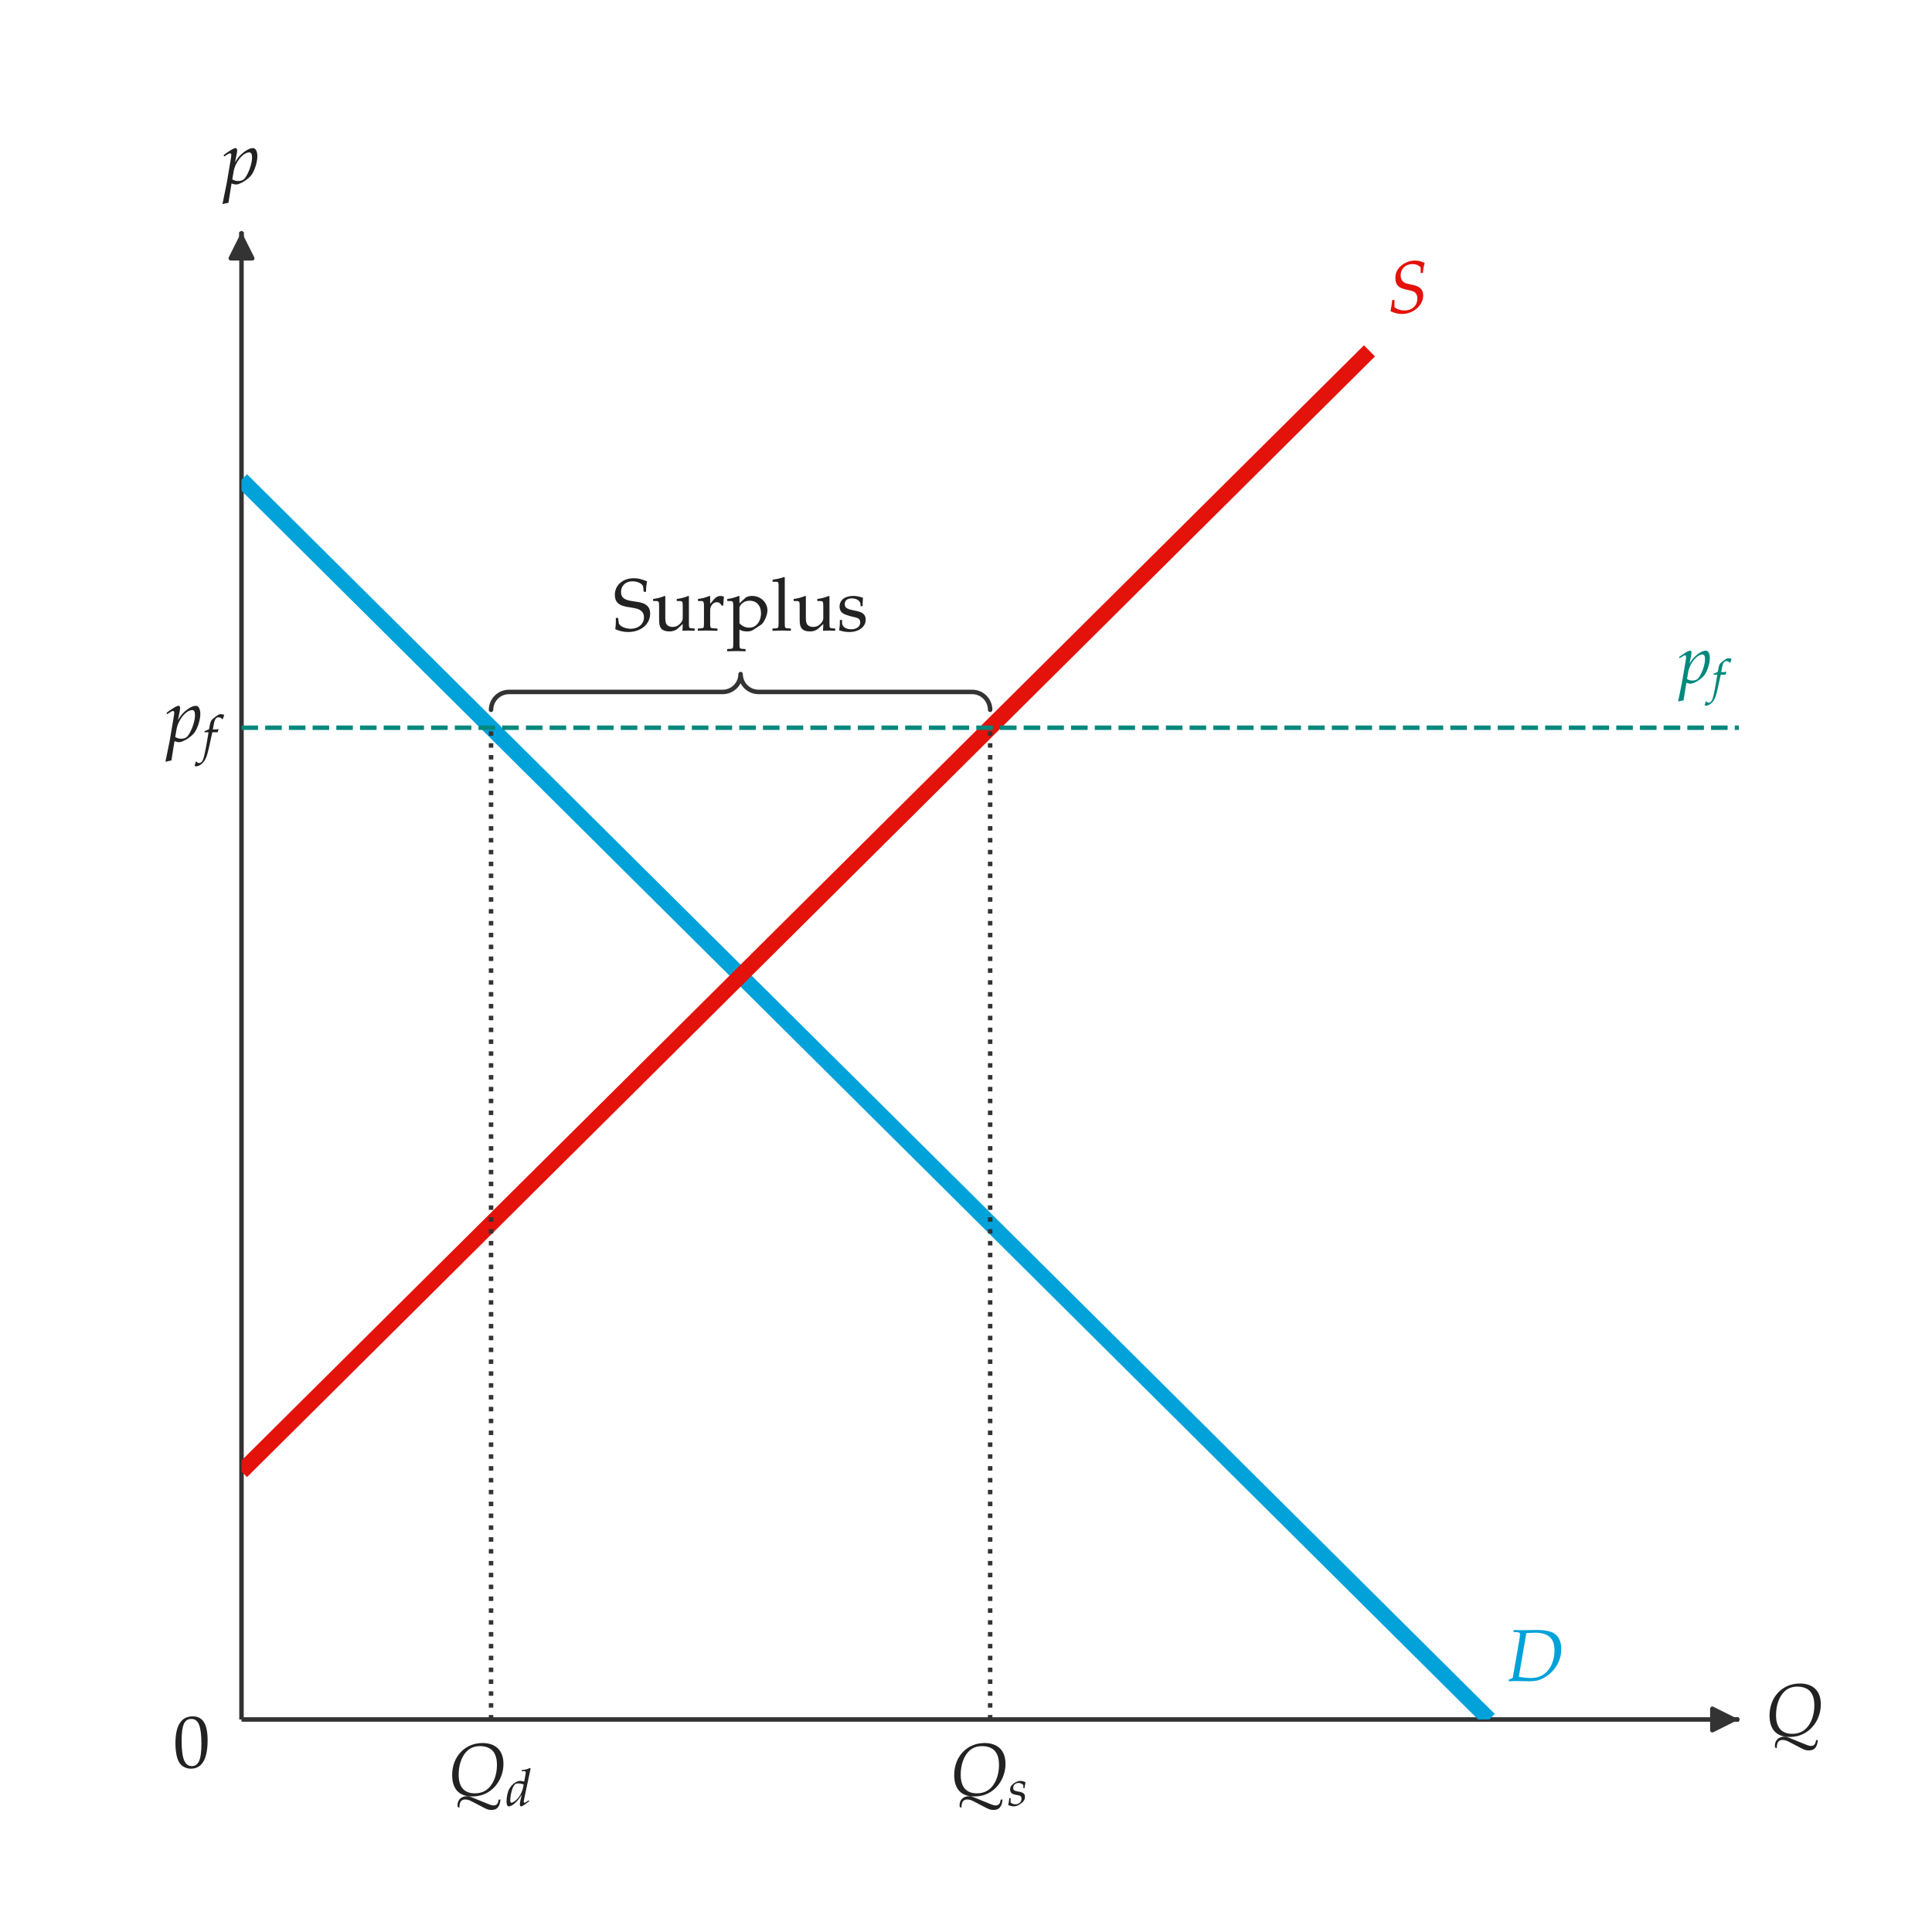
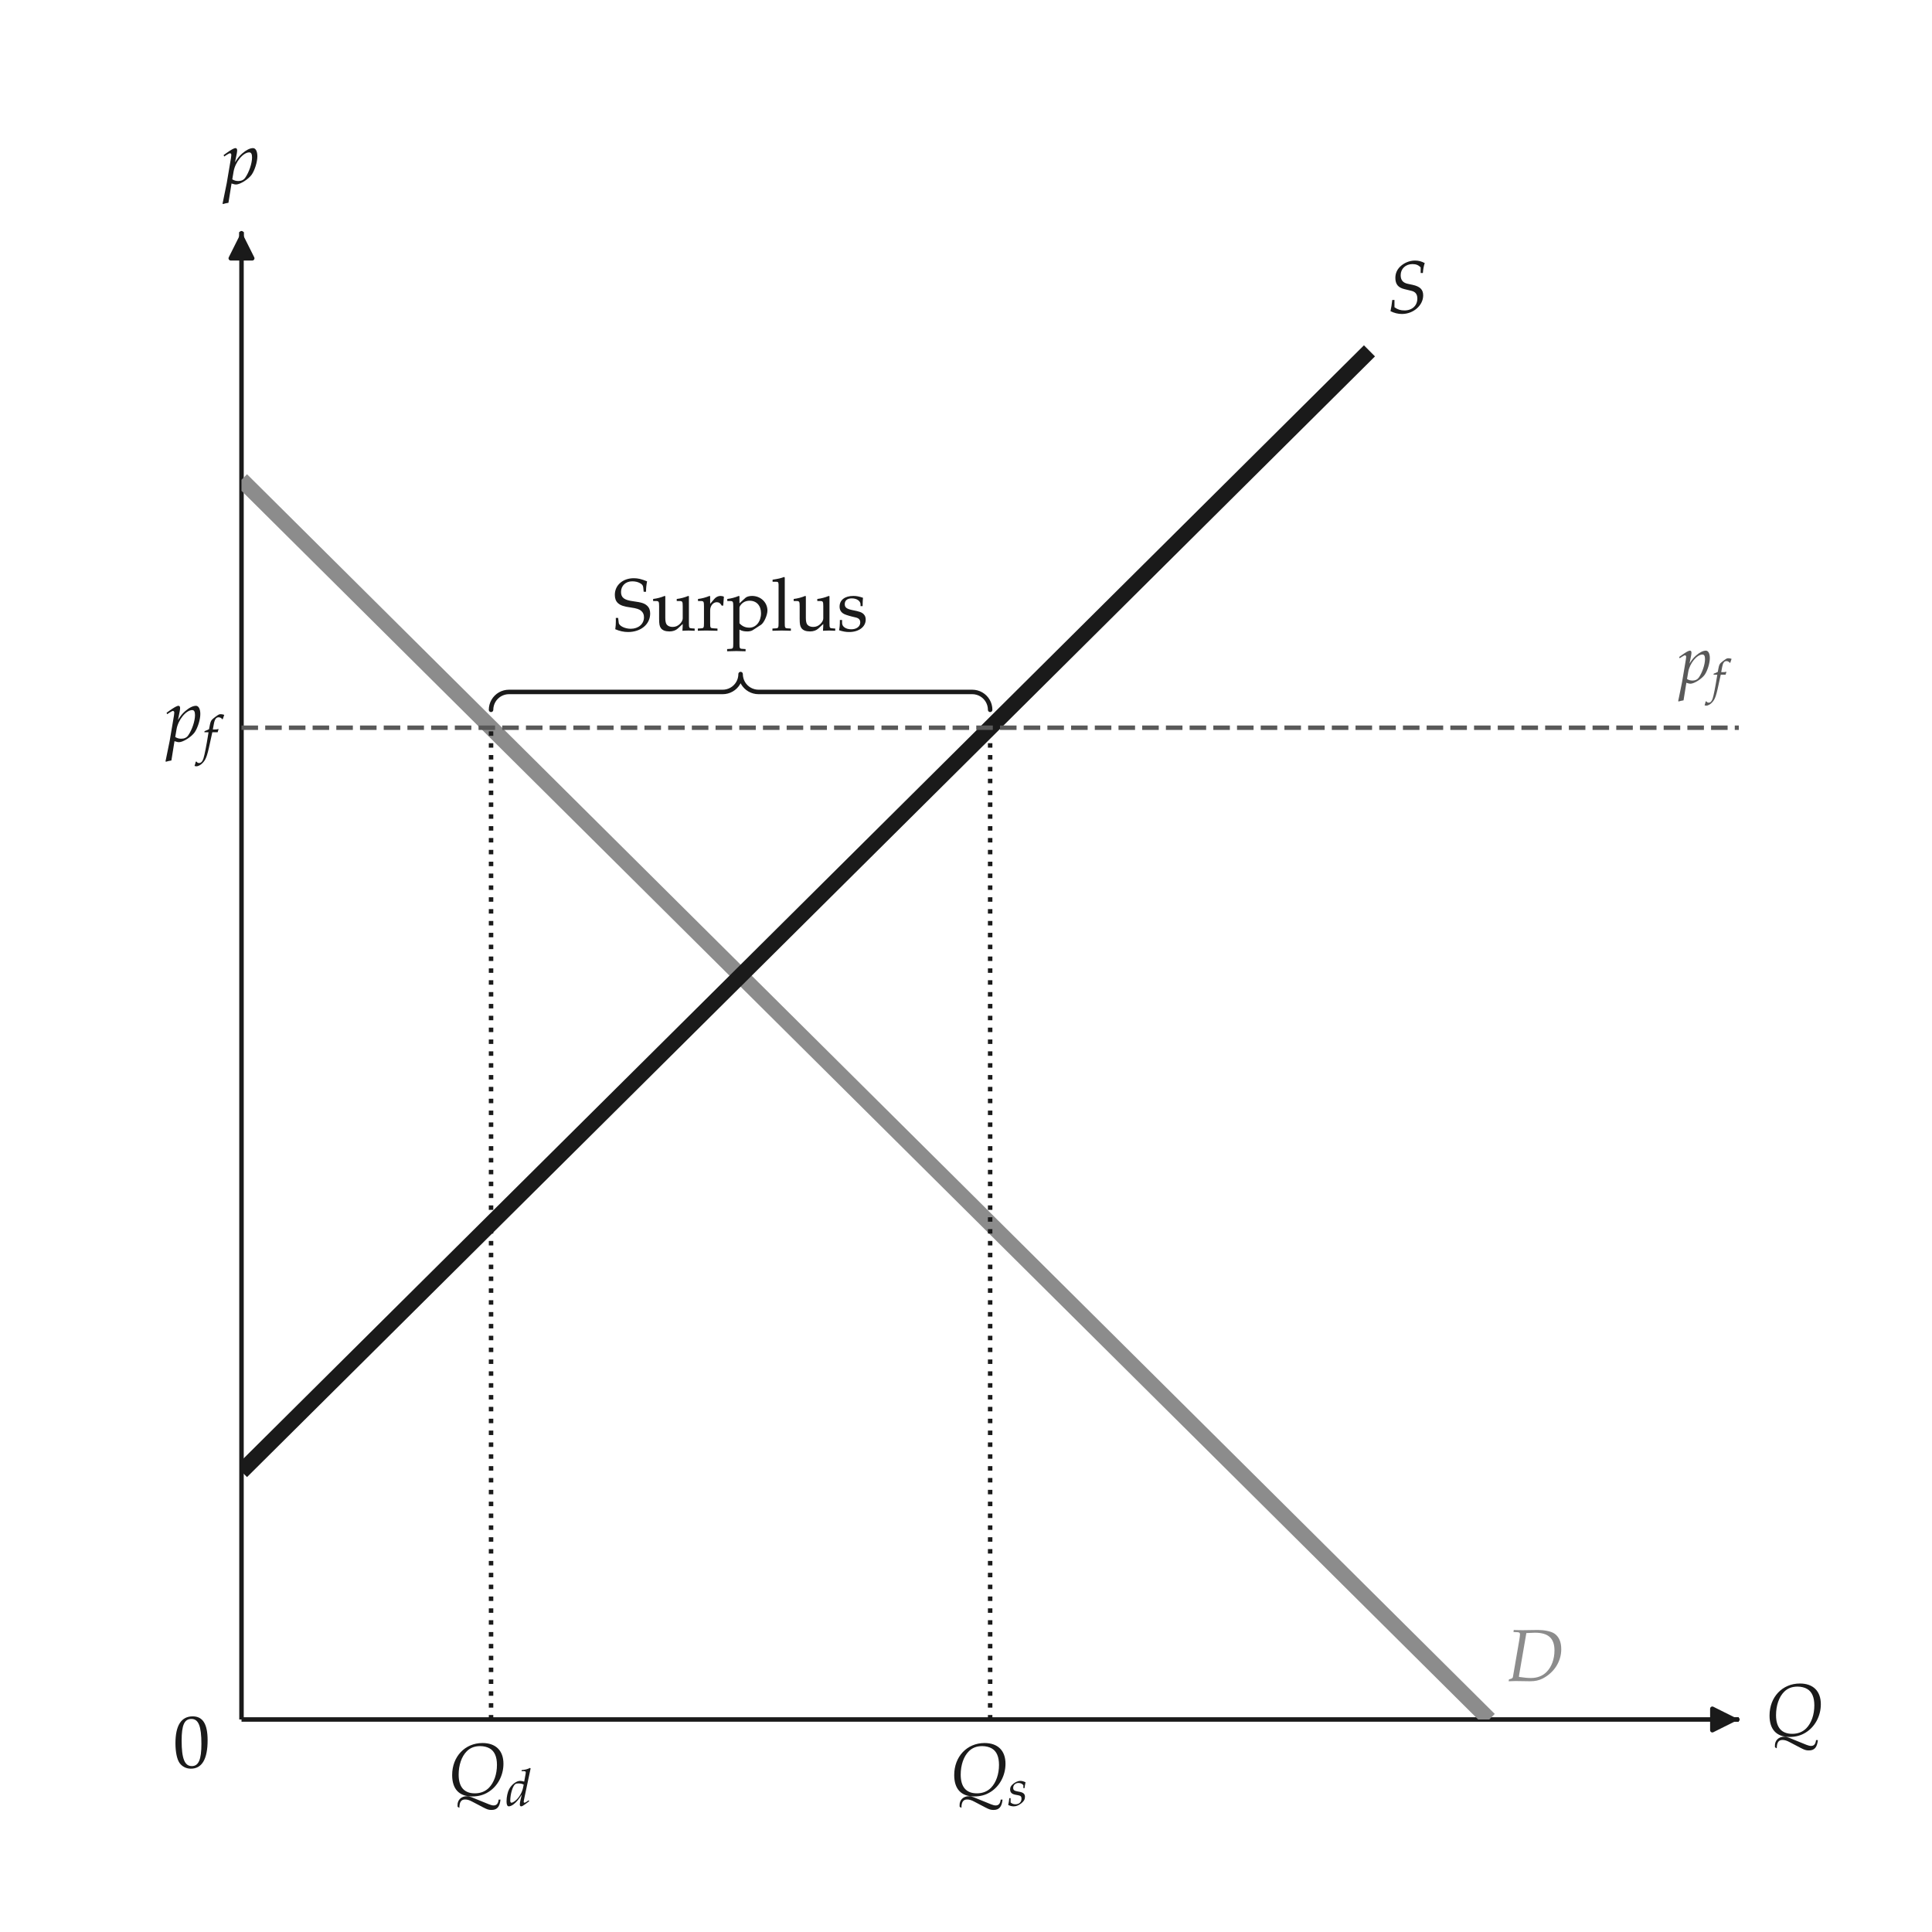
<svg xmlns="http://www.w3.org/2000/svg" xmlns:xlink="http://www.w3.org/1999/xlink" width="432pt" height="432pt" viewBox="0 0 432 432" version="1.1">
  <defs>
    <style type="text/css">*{stroke-linejoin: round; stroke-linecap: butt}</style>
  </defs>
  <g id="figure_1">
    <g id="patch_1">
      <path d="M 0 432  L 432 432  L 432 0  L 0 0  z " style="fill: #ffffff" />
    </g>
    <g id="axes_1">
      <g id="axes.x">
-         <path d="M 54 384.48  L 388.8 384.48  " style="fill: none; stroke: #333333; stroke-linejoin: miter" />
+         <path d="M 54 384.48  L 388.8 384.48  " style="fill: none; stroke: #1a1a1a; stroke-linejoin: miter" />
      </g>
      <g id="patch_2">
-         <path d="M 388.465 384.48  Q 388.633 384.48 387.682 384.48  " style="fill: none; stroke: #333333; stroke-linecap: round" />
-         <path d="M 382.882 382.08  L 387.682 384.48  L 382.882 386.88  z " style="fill: #333333; stroke: #333333; stroke-linecap: round" />
+         <path d="M 388.465 384.48  Q 388.633 384.48 387.682 384.48  " style="fill: none; stroke: #1a1a1a; stroke-linecap: round" />
+         <path d="M 382.882 382.08  L 387.682 384.48  L 382.882 386.88  z " style="fill: #1a1a1a; stroke: #1a1a1a; stroke-linecap: round" />
      </g>
      <g id="axes.y">
-         <path d="M 54 384.48  L 54 51.84  " style="fill: none; stroke: #333333; stroke-linejoin: miter" />
+         <path d="M 54 384.48  L 54 51.84  " style="fill: none; stroke: #1a1a1a; stroke-linejoin: miter" />
      </g>
      <g id="patch_3">
-         <path d="M 54 52.173  Q 54 52.006 54 52.958  " style="fill: none; stroke: #333333; stroke-linecap: round" />
-         <path d="M 51.6 57.758  L 54 52.958  L 56.4 57.758  z " style="fill: #333333; stroke: #333333; stroke-linecap: round" />
+         <path d="M 54 52.173  Q 54 52.006 54 52.958  " style="fill: none; stroke: #1a1a1a; stroke-linecap: round" />
+         <path d="M 51.6 57.758  L 54 52.958  L 56.4 57.758  z " style="fill: #1a1a1a; stroke: #1a1a1a; stroke-linecap: round" />
      </g>
      <g id="axes.y.label">
-         <g style="fill: #222222" transform="translate(49.875 41.2035) scale(0.165 -0.165)">
+         <g style="fill: #1a1a1a" transform="translate(49.875 41.2035) scale(0.165 -0.165)">
          <defs>
            <path id="TeXGyrePagella-Italic-51" d="M -45 -1728  L 0 -1766  C 134 -1722 262 -1690 467 -1658  L 736 19  L 794 0  C 960 -58 1056 -70 1126 -70  C 1485 -70 2221 397 2496 800  C 2758 1190 2976 1894 2976 2374  C 2976 2803 2829 3085 2598 3085  C 2330 3085 1997 2912 1658 2618  C 1402 2387 1267 2227 1037 1850  L 1190 2611  C 1210 2720 1222 2816 1222 2893  C 1222 3014 1171 3085 1082 3085  C 947 3085 704 2950 230 2611  L 51 2483  L 96 2355  L 301 2490  C 480 2605 550 2637 608 2637  C 672 2637 717 2579 717 2490  C 717 2438 704 2310 691 2246  L 320 51  L 6 -1491  L -45 -1728  z M 800 378  L 915 1056  C 1056 1875 1741 2714 2272 2714  C 2438 2714 2515 2573 2515 2278  C 2515 1760 2259 998 1920 512  C 1792 326 1587 230 1325 230  C 1126 230 966 275 800 378  z " transform="scale(0.015625)" />
          </defs>
          <use xlink:href="#TeXGyrePagella-Italic-51" transform="translate(0 0.796875)" />
        </g>
      </g>
      <g id="axes.x.label">
-         <g style="fill: #222222" transform="translate(394.8 388.1513) scale(0.165 -0.165)">
+         <g style="fill: #1a1a1a" transform="translate(394.8 388.1513) scale(0.165 -0.165)">
          <defs>
            <path id="TeXGyrePagella-Italic-32" d="M 339 1741  C 339 531 941 -115 2067 -115  C 2611 -115 3066 6 3482 269  C 4288 768 4787 1709 4787 2720  C 4787 3859 4122 4518 2970 4518  C 1453 4518 339 3347 339 1741  z M 806 -909  C 806 -909 806 -966 813 -1018  L 966 -1101  C 966 -608 1120 -378 1459 -378  C 1645 -378 1824 -429 2074 -563  L 3002 -1050  C 3386 -1248 3501 -1286 3757 -1286  C 4237 -1286 4467 -1011 4531 -390  L 4371 -390  C 4333 -736 4192 -896 3936 -896  C 3827 -896 3706 -864 3539 -800  L 2029 -186  C 1869 -122 1754 -96 1606 -96  C 1133 -96 781 -422 806 -909  z M 902 1773  C 902 2605 1158 3354 1600 3795  C 1901 4102 2285 4250 2771 4250  C 3078 4250 3392 4173 3603 4045  C 4019 3802 4224 3322 4224 2618  C 4224 1811 3968 1088 3533 640  C 3219 320 2803 154 2304 154  C 1382 154 902 704 902 1773  z " transform="scale(0.015625)" />
          </defs>
          <use xlink:href="#TeXGyrePagella-Italic-32" transform="translate(0 0.40625)" />
        </g>
      </g>
      <g id="axes.origin.label">
-         <g style="fill: #222222" transform="translate(38.75 395.1513) scale(0.165 -0.165)">
+         <g style="fill: #1a1a1a" transform="translate(38.75 395.1513) scale(0.165 -0.165)">
          <defs>
            <path id="TeXGyrePagella-Regular-11" d="M 186 2074  C 186 1325 320 678 544 365  C 768 51 1126 -128 1523 -128  C 2490 -128 2976 704 2976 2342  C 2976 3744 2560 4410 1683 4410  C 691 4410 186 3622 186 2074  z M 723 2304  C 723 3654 960 4186 1568 4186  C 2189 4186 2438 3558 2438 2022  C 2438 659 2195 96 1606 96  C 986 96 723 742 723 2304  z " transform="scale(0.015625)" />
          </defs>
          <use xlink:href="#TeXGyrePagella-Regular-11" />
        </g>
      </g>
      <g id="market.control.mark.q_d">
-         <g style="fill: #222222" transform="translate(100.23 401.459) scale(0.165 -0.165)">
+         <g style="fill: #1a1a1a" transform="translate(100.23 401.459) scale(0.165 -0.165)">
          <defs>
            <path id="TeXGyrePagella-Italic-45" d="M 109 550  C 109 134 205 -70 390 -70  C 563 -70 800 38 1018 211  C 1363 493 1574 742 2003 1389  L 1856 806  C 1786 525 1754 320 1754 154  C 1754 19 1811 -70 1920 -70  C 2029 -70 2182 19 2400 179  L 2918 563  L 2854 685  L 2573 486  C 2483 422 2381 378 2323 378  C 2272 378 2234 435 2234 525  C 2234 576 2246 634 2285 819  L 3091 4621  L 3014 4691  C 2682 4525 2451 4467 1990 4422  L 1965 4288  L 2272 4288  C 2426 4288 2490 4243 2490 4134  C 2490 4083 2483 4026 2477 3981  L 2298 2995  C 2106 3053 1933 3085 1773 3085  C 1331 3085 730 2624 435 2067  C 237 1696 109 1088 109 550  z M 570 627  C 570 1434 864 2432 1178 2675  C 1261 2739 1382 2771 1555 2771  C 1837 2771 2022 2733 2234 2624  L 2157 2246  C 2042 1683 1728 1120 1331 742  C 1107 531 851 378 730 378  C 627 378 570 467 570 627  z " transform="scale(0.015625)" />
          </defs>
          <use xlink:href="#TeXGyrePagella-Italic-32" transform="translate(0 0.40625)" />
          <use xlink:href="#TeXGyrePagella-Italic-45" transform="translate(77.79993 -14.05469) scale(0.7)" />
        </g>
      </g>
      <g id="market.control.mark.q_s">
-         <g style="fill: #222222" transform="translate(212.49 401.459) scale(0.165 -0.165)">
+         <g style="fill: #1a1a1a" transform="translate(212.49 401.459) scale(0.165 -0.165)">
          <defs>
            <path id="TeXGyrePagella-Italic-54" d="M 58 102  C 301 -19 518 -70 742 -70  C 1056 -70 1350 45 1677 301  C 2003 557 2138 794 2138 1114  C 2138 1459 1939 1645 1459 1734  L 1184 1786  C 800 1856 678 1965 678 2227  C 678 2566 960 2829 1331 2829  C 1594 2829 1837 2714 1939 2541  L 1939 2189  L 2086 2189  C 2112 2413 2138 2586 2208 2912  C 1958 3034 1779 3085 1568 3085  C 1235 3085 845 2899 538 2586  C 371 2413 301 2253 301 2022  C 301 1664 499 1459 922 1376  L 1325 1299  C 1606 1248 1709 1139 1709 883  C 1709 461 1414 186 960 186  C 730 186 538 256 358 410  L 358 947  L 198 947  C 166 621 128 397 58 102  z " transform="scale(0.015625)" />
          </defs>
          <use xlink:href="#TeXGyrePagella-Italic-32" transform="translate(0 0.40625)" />
          <use xlink:href="#TeXGyrePagella-Italic-54" transform="translate(77.79993 -14.05469) scale(0.7)" />
        </g>
      </g>
      <g id="market.control.mark.p_f">
-         <g style="fill: #222222" transform="translate(37.12 165.9045) scale(0.165 -0.165)">
+         <g style="fill: #1a1a1a" transform="translate(37.12 165.9045) scale(0.165 -0.165)">
          <defs>
            <path id="TeXGyrePagella-Italic-47" d="M -1037 -1715  C -979 -1747 -883 -1766 -813 -1766  C -550 -1766 -205 -1568 45 -1267  C 435 -806 570 -365 1043 1888  C 1075 2048 1126 2240 1165 2451  L 1830 2451  C 1856 2573 1901 2720 1939 2810  L 1914 2854  L 1869 2842  C 1715 2797 1645 2797 1331 2797  L 1229 2797  L 1363 3514  C 1466 4064 1645 4307 1939 4307  C 2131 4307 2304 4211 2400 4058  L 2464 4083  L 2611 4512  L 2643 4608  C 2534 4659 2349 4691 2195 4691  C 2125 4691 2022 4672 1971 4646  C 1818 4576 1293 4186 1146 4032  C 1005 3891 928 3699 858 3334  L 762 2829  C 499 2701 371 2650 211 2592  L 179 2451  L 698 2451  L 640 2093  C 442 845 211 -346 70 -787  C -51 -1165 -237 -1363 -467 -1363  C -614 -1363 -691 -1318 -800 -1178  L -890 -1203  C -915 -1350 -1005 -1658 -1037 -1715  z " transform="scale(0.015625)" />
          </defs>
          <use xlink:href="#TeXGyrePagella-Italic-51" transform="translate(0 0.796875)" />
          <use xlink:href="#TeXGyrePagella-Italic-47" transform="translate(49.99995 -13.66406) scale(0.7)" />
        </g>
      </g>
      <g id="market.control.gap">
-         <path d="M 109.8 158.72  L 109.834 158.198  L 109.936 157.685  L 110.104 157.189  L 110.336 156.72  L 110.627 156.285  L 110.972 155.892  L 111.365 155.547  L 111.8 155.256  L 112.269 155.024  L 112.765 154.856  L 113.278 154.754  L 113.8 154.72  L 161.6 154.72  L 162.122 154.686  L 162.635 154.584  L 163.131 154.416  L 163.6 154.184  L 164.035 153.893  L 164.428 153.548  L 164.773 153.155  L 165.064 152.72  L 165.296 152.251  L 165.464 151.755  L 165.566 151.242  L 165.6 150.72  L 165.634 151.242  L 165.736 151.755  L 165.904 152.251  L 166.136 152.72  L 166.427 153.155  L 166.772 153.548  L 167.165 153.893  L 167.6 154.184  L 168.069 154.416  L 168.565 154.584  L 169.078 154.686  L 169.6 154.72  L 217.4 154.72  L 217.922 154.754  L 218.435 154.856  L 218.931 155.024  L 219.4 155.256  L 219.835 155.547  L 220.228 155.892  L 220.573 156.285  L 220.864 156.72  L 221.096 157.189  L 221.264 157.685  L 221.366 158.198  L 221.4 158.72  " style="fill: none; stroke: #333333; stroke-linecap: round" />
+         <path d="M 109.8 158.72  L 109.834 158.198  L 109.936 157.685  L 110.104 157.189  L 110.336 156.72  L 110.627 156.285  L 110.972 155.892  L 111.365 155.547  L 111.8 155.256  L 112.269 155.024  L 112.765 154.856  L 113.278 154.754  L 113.8 154.72  L 161.6 154.72  L 162.122 154.686  L 162.635 154.584  L 163.131 154.416  L 163.6 154.184  L 164.035 153.893  L 164.428 153.548  L 164.773 153.155  L 165.064 152.72  L 165.296 152.251  L 165.464 151.755  L 165.566 151.242  L 165.6 150.72  L 165.634 151.242  L 165.736 151.755  L 165.904 152.251  L 166.136 152.72  L 166.427 153.155  L 166.772 153.548  L 167.165 153.893  L 167.6 154.184  L 168.069 154.416  L 168.565 154.584  L 169.078 154.686  L 169.6 154.72  L 217.4 154.72  L 217.922 154.754  L 218.435 154.856  L 218.931 155.024  L 219.4 155.256  L 219.835 155.547  L 220.228 155.892  L 220.573 156.285  L 220.864 156.72  L 221.096 157.189  L 221.264 157.685  L 221.366 158.198  L 221.4 158.72  " style="fill: none; stroke: #1a1a1a; stroke-linecap: round" />
      </g>
      <g id="market.control.gap.label">
-         <g style="fill: #222222" transform="translate(137.0808 140.9913) scale(0.165 -0.165)">
+         <g style="fill: #1a1a1a" transform="translate(137.0808 140.9913) scale(0.165 -0.165)">
          <defs>
            <path id="TeXGyrePagella-Regular-34" d="M 154 3098  C 154 2784 237 2554 422 2381  C 640 2182 934 2080 1555 1997  C 2048 1926 2272 1850 2438 1709  C 2605 1568 2682 1389 2682 1146  C 2682 570 2202 154 1536 154  C 1024 154 525 403 493 666  L 442 1094  L 237 1094  C 243 979 243 877 243 838  C 243 544 230 403 192 115  C 557 -45 928 -128 1299 -128  C 2413 -128 3219 544 3219 1472  C 3219 1773 3136 1984 2957 2150  C 2733 2362 2464 2445 1747 2541  C 966 2643 691 2854 691 3347  C 691 3885 1094 4269 1658 4269  C 1907 4269 2144 4218 2317 4122  C 2528 4013 2598 3917 2618 3731  L 2656 3366  L 2861 3366  C 2861 3706 2886 3923 2950 4269  C 2438 4474 2150 4538 1798 4538  C 845 4538 154 3936 154 3098  z " transform="scale(0.015625)" />
            <path id="TeXGyrePagella-Regular-56" d="M 115 2560  L 352 2560  C 608 2560 634 2515 634 2093  L 634 1018  C 634 570 672 371 787 211  C 928 19 1171 -77 1536 -77  C 1824 -77 2080 13 2253 173  L 2682 570  C 2682 384 2675 282 2656 -19  C 2835 -6 3008 0 3187 0  C 3366 0 3539 -6 3718 -19  L 3718 173  L 3456 192  C 3238 205 3219 243 3219 653  L 3219 2976  L 3162 3002  C 2835 2867 2502 2778 2163 2739  L 2163 2560  L 2400 2560  C 2656 2560 2682 2515 2682 2093  L 2682 1050  C 2682 909 2592 730 2445 582  C 2266 403 2061 314 1811 314  C 1587 314 1408 384 1306 506  C 1216 608 1171 806 1171 1088  L 1171 2976  L 1114 3002  C 787 2867 454 2778 115 2739  L 115 2560  z " transform="scale(0.015625)" />
            <path id="TeXGyrePagella-Regular-53" d="M 134 -19  C 397 -6 659 0 922 0  C 1229 0 1530 -6 1837 -19  L 1837 173  L 1504 192  C 1216 211 1203 230 1203 653  L 1203 1754  C 1203 2138 1459 2458 1773 2458  C 1965 2458 2099 2368 2202 2163  L 2336 2163  L 2394 2931  C 2323 2976 2208 3002 2093 3002  C 1901 3002 1696 2899 1562 2739  L 1203 2317  L 1203 2976  L 1146 3002  C 819 2867 486 2778 147 2739  L 147 2560  L 384 2560  C 640 2560 666 2515 666 2093  L 666 653  C 666 250 646 205 429 192  L 134 173  L 134 -19  z " transform="scale(0.015625)" />
            <path id="TeXGyrePagella-Regular-51" d="M 51 -1606  L 51 -1798  C 320 -1786 582 -1779 851 -1779  C 1120 -1779 1382 -1786 1651 -1798  L 1651 -1606  L 1357 -1587  C 1139 -1574 1120 -1530 1120 -1126  L 1120 83  C 1312 -32 1517 -77 1805 -77  C 1990 -77 2157 -38 2259 26  L 2989 499  C 3245 666 3546 1325 3546 1734  C 3546 2445 2957 3002 2214 3002  C 1978 3002 1747 2938 1645 2842  L 1120 2362  L 1120 2976  L 1062 3002  C 736 2867 403 2778 64 2739  L 64 2560  L 301 2560  C 557 2560 582 2515 582 2093  L 582 -1126  C 582 -1530 563 -1574 346 -1587  L 51 -1606  z M 1120 627  L 1120 1958  C 1120 2048 1152 2118 1235 2227  C 1421 2464 1683 2586 2003 2586  C 2605 2586 2989 2163 2989 1498  C 2989 781 2560 250 1984 250  C 1632 250 1370 365 1120 627  z " transform="scale(0.015625)" />
            <path id="TeXGyrePagella-Regular-4d" d="M 134 -19  C 403 -6 666 0 934 0  C 1203 0 1466 -6 1734 -19  L 1734 173  L 1440 192  C 1222 205 1203 250 1203 653  L 1203 4595  L 1146 4646  C 864 4538 653 4486 147 4410  L 147 4230  L 506 4230  C 621 4230 666 4160 666 3968  L 666 653  C 666 250 646 205 429 192  L 134 173  L 134 -19  z " transform="scale(0.015625)" />
            <path id="TeXGyrePagella-Regular-54" d="M 192 26  C 525 -83 774 -128 1069 -128  C 1907 -128 2502 320 2502 947  C 2502 1146 2451 1293 2323 1421  C 2157 1587 1946 1658 1382 1766  C 858 1869 685 1997 685 2291  C 685 2611 909 2790 1299 2790  C 1728 2790 2054 2566 2054 2266  L 2054 2118  L 2234 2118  C 2240 2490 2246 2643 2266 2842  C 1926 2957 1696 3002 1434 3002  C 691 3002 237 2650 237 2074  C 237 1766 378 1549 672 1414  C 845 1338 1184 1235 1619 1139  C 1907 1075 2029 941 2029 698  C 2029 352 1709 109 1254 109  C 787 109 454 333 454 653  L 454 915  L 262 915  C 262 474 243 282 192 26  z " transform="scale(0.015625)" />
          </defs>
          <use xlink:href="#TeXGyrePagella-Regular-34" />
          <use xlink:href="#TeXGyrePagella-Regular-56" transform="translate(52.5 0)" />
          <use xlink:href="#TeXGyrePagella-Regular-53" transform="translate(112.7969 0)" />
          <use xlink:href="#TeXGyrePagella-Regular-51" transform="translate(153.7969 0)" />
          <use xlink:href="#TeXGyrePagella-Regular-4d" transform="translate(213.8906 0)" />
          <use xlink:href="#TeXGyrePagella-Regular-56" transform="translate(242.9844 0)" />
          <use xlink:href="#TeXGyrePagella-Regular-54" transform="translate(303.2812 0)" />
        </g>
      </g>
      <g id="market.demand">
-         <path d="M 54 107.28  L 333 384.48  " clip-path="url(#p4ec9bf17de)" style="fill: none; stroke: #01a2d9; stroke-width: 3.5; stroke-linejoin: miter" />
+         <path d="M 54 107.28  L 333 384.48  " clip-path="url(#p261fb105bc)" style="fill: none; stroke: #8c8c8c; stroke-width: 3.5; stroke-linejoin: miter" />
      </g>
      <g id="market.supply">
-         <path d="M 54 329.04  L 306.216 78.451  " clip-path="url(#p4ec9bf17de)" style="fill: none; stroke: #e3120b; stroke-width: 3.5; stroke-linejoin: miter" />
+         <path d="M 54 329.04  L 306.216 78.451  " clip-path="url(#p261fb105bc)" style="fill: none; stroke: #1a1a1a; stroke-width: 3.5; stroke-linejoin: miter" />
      </g>
      <g id="market.control.guide.q_d">
-         <path d="M 109.8 384.48  L 109.8 162.72  " clip-path="url(#p4ec9bf17de)" style="fill: none; stroke-dasharray: 1,1.65; stroke-dashoffset: 0; stroke: #333333; stroke-linejoin: miter" />
+         <path d="M 109.8 384.48  L 109.8 162.72  " clip-path="url(#p261fb105bc)" style="fill: none; stroke-dasharray: 1,1.65; stroke-dashoffset: 0; stroke: #1a1a1a; stroke-linejoin: miter" />
      </g>
      <g id="market.control.guide.q_s">
-         <path d="M 221.4 384.48  L 221.4 162.72  " clip-path="url(#p4ec9bf17de)" style="fill: none; stroke-dasharray: 1,1.65; stroke-dashoffset: 0; stroke: #333333; stroke-linejoin: miter" />
+         <path d="M 221.4 384.48  L 221.4 162.72  " clip-path="url(#p261fb105bc)" style="fill: none; stroke-dasharray: 1,1.65; stroke-dashoffset: 0; stroke: #1a1a1a; stroke-linejoin: miter" />
      </g>
      <g id="market.control.price">
-         <path d="M 54 162.72  L 388.8 162.72  " clip-path="url(#p4ec9bf17de)" style="fill: none; stroke-dasharray: 3.7,1.6; stroke-dashoffset: 0; stroke: #00887d; stroke-linejoin: miter" />
+         <path d="M 54 162.72  L 388.8 162.72  " clip-path="url(#p261fb105bc)" style="fill: none; stroke-dasharray: 3.7,1.6; stroke-dashoffset: 0; stroke: #595959; stroke-linejoin: miter" />
      </g>
      <g id="market.control.price.label">
-         <g style="fill: #00887d" transform="translate(375.3493 152.8345) scale(0.15 -0.15)">
+         <g style="fill: #595959" transform="translate(375.3493 152.8345) scale(0.15 -0.15)">
          <use xlink:href="#TeXGyrePagella-Italic-51" transform="translate(0 0.796875)" />
          <use xlink:href="#TeXGyrePagella-Italic-47" transform="translate(49.99995 -13.66406) scale(0.7)" />
        </g>
      </g>
      <g id="market.demand.label">
-         <g style="fill: #01a2d9" transform="translate(336.8734 376.0151) scale(0.165 -0.165)">
+         <g style="fill: #8c8c8c" transform="translate(336.8734 376.0151) scale(0.165 -0.165)">
          <defs>
            <path id="TeXGyrePagella-Italic-25" d="M 179 -19  C 378 -6 576 0 774 0  C 1190 0 1606 -19 2022 -19  C 2483 -19 2797 51 3130 218  C 4128 730 4742 1696 4742 2758  C 4742 3386 4550 3834 4160 4109  C 3866 4320 3251 4429 2714 4429  C 2278 4429 1843 4410 1408 4410  C 1146 4410 883 4416 621 4429  L 602 4250  L 941 4237  C 1094 4230 1165 4179 1165 4064  C 1165 3974 1139 3770 1107 3578  L 550 352  C 525 205 333 179 211 147  L 179 -19  z M 1075 358  C 1075 435 1082 480 1101 595  L 1715 4160  C 1965 4160 2208 4192 2458 4192  C 3622 4192 4154 3706 4154 2656  C 4154 1907 3910 1235 3475 794  C 3130 442 2662 262 2106 262  C 1824 262 1510 294 1075 358  z " transform="scale(0.015625)" />
          </defs>
          <use xlink:href="#TeXGyrePagella-Italic-25" transform="translate(0 0.796875)" />
        </g>
      </g>
      <g id="market.supply.label">
-         <g style="fill: #e3120b" transform="translate(310.2244 69.97577) scale(0.165 -0.165)">
+         <g style="fill: #1a1a1a" transform="translate(310.2244 69.97577) scale(0.165 -0.165)">
          <defs>
            <path id="TeXGyrePagella-Italic-34" d="M 269 128  C 589 -32 922 -115 1261 -115  C 2253 -115 3104 627 3104 1498  C 3104 2003 2829 2272 2182 2413  L 1766 2502  C 1344 2592 1152 2829 1152 3251  C 1152 3808 1581 4211 2170 4211  C 2483 4211 2694 4128 2886 3923  L 2886 3437  L 3078 3437  C 3104 3782 3149 4026 3238 4301  C 2944 4454 2701 4518 2394 4518  C 1920 4518 1440 4320 1094 3981  C 826 3712 691 3392 691 3014  C 691 2470 934 2170 1472 2042  L 2080 1894  C 2432 1811 2598 1594 2598 1222  C 2598 608 2144 192 1485 192  C 1139 192 896 269 614 467  L 614 1101  L 422 1101  C 384 749 339 461 269 128  z " transform="scale(0.015625)" />
          </defs>
          <use xlink:href="#TeXGyrePagella-Italic-34" transform="translate(0 0.40625)" />
        </g>
      </g>
    </g>
  </g>
  <defs>
-     <clipPath id="p4ec9bf17de">
+     <clipPath id="p261fb105bc">
      <rect x="54" y="51.84" width="334.8" height="332.64" />
    </clipPath>
  </defs>
</svg>
